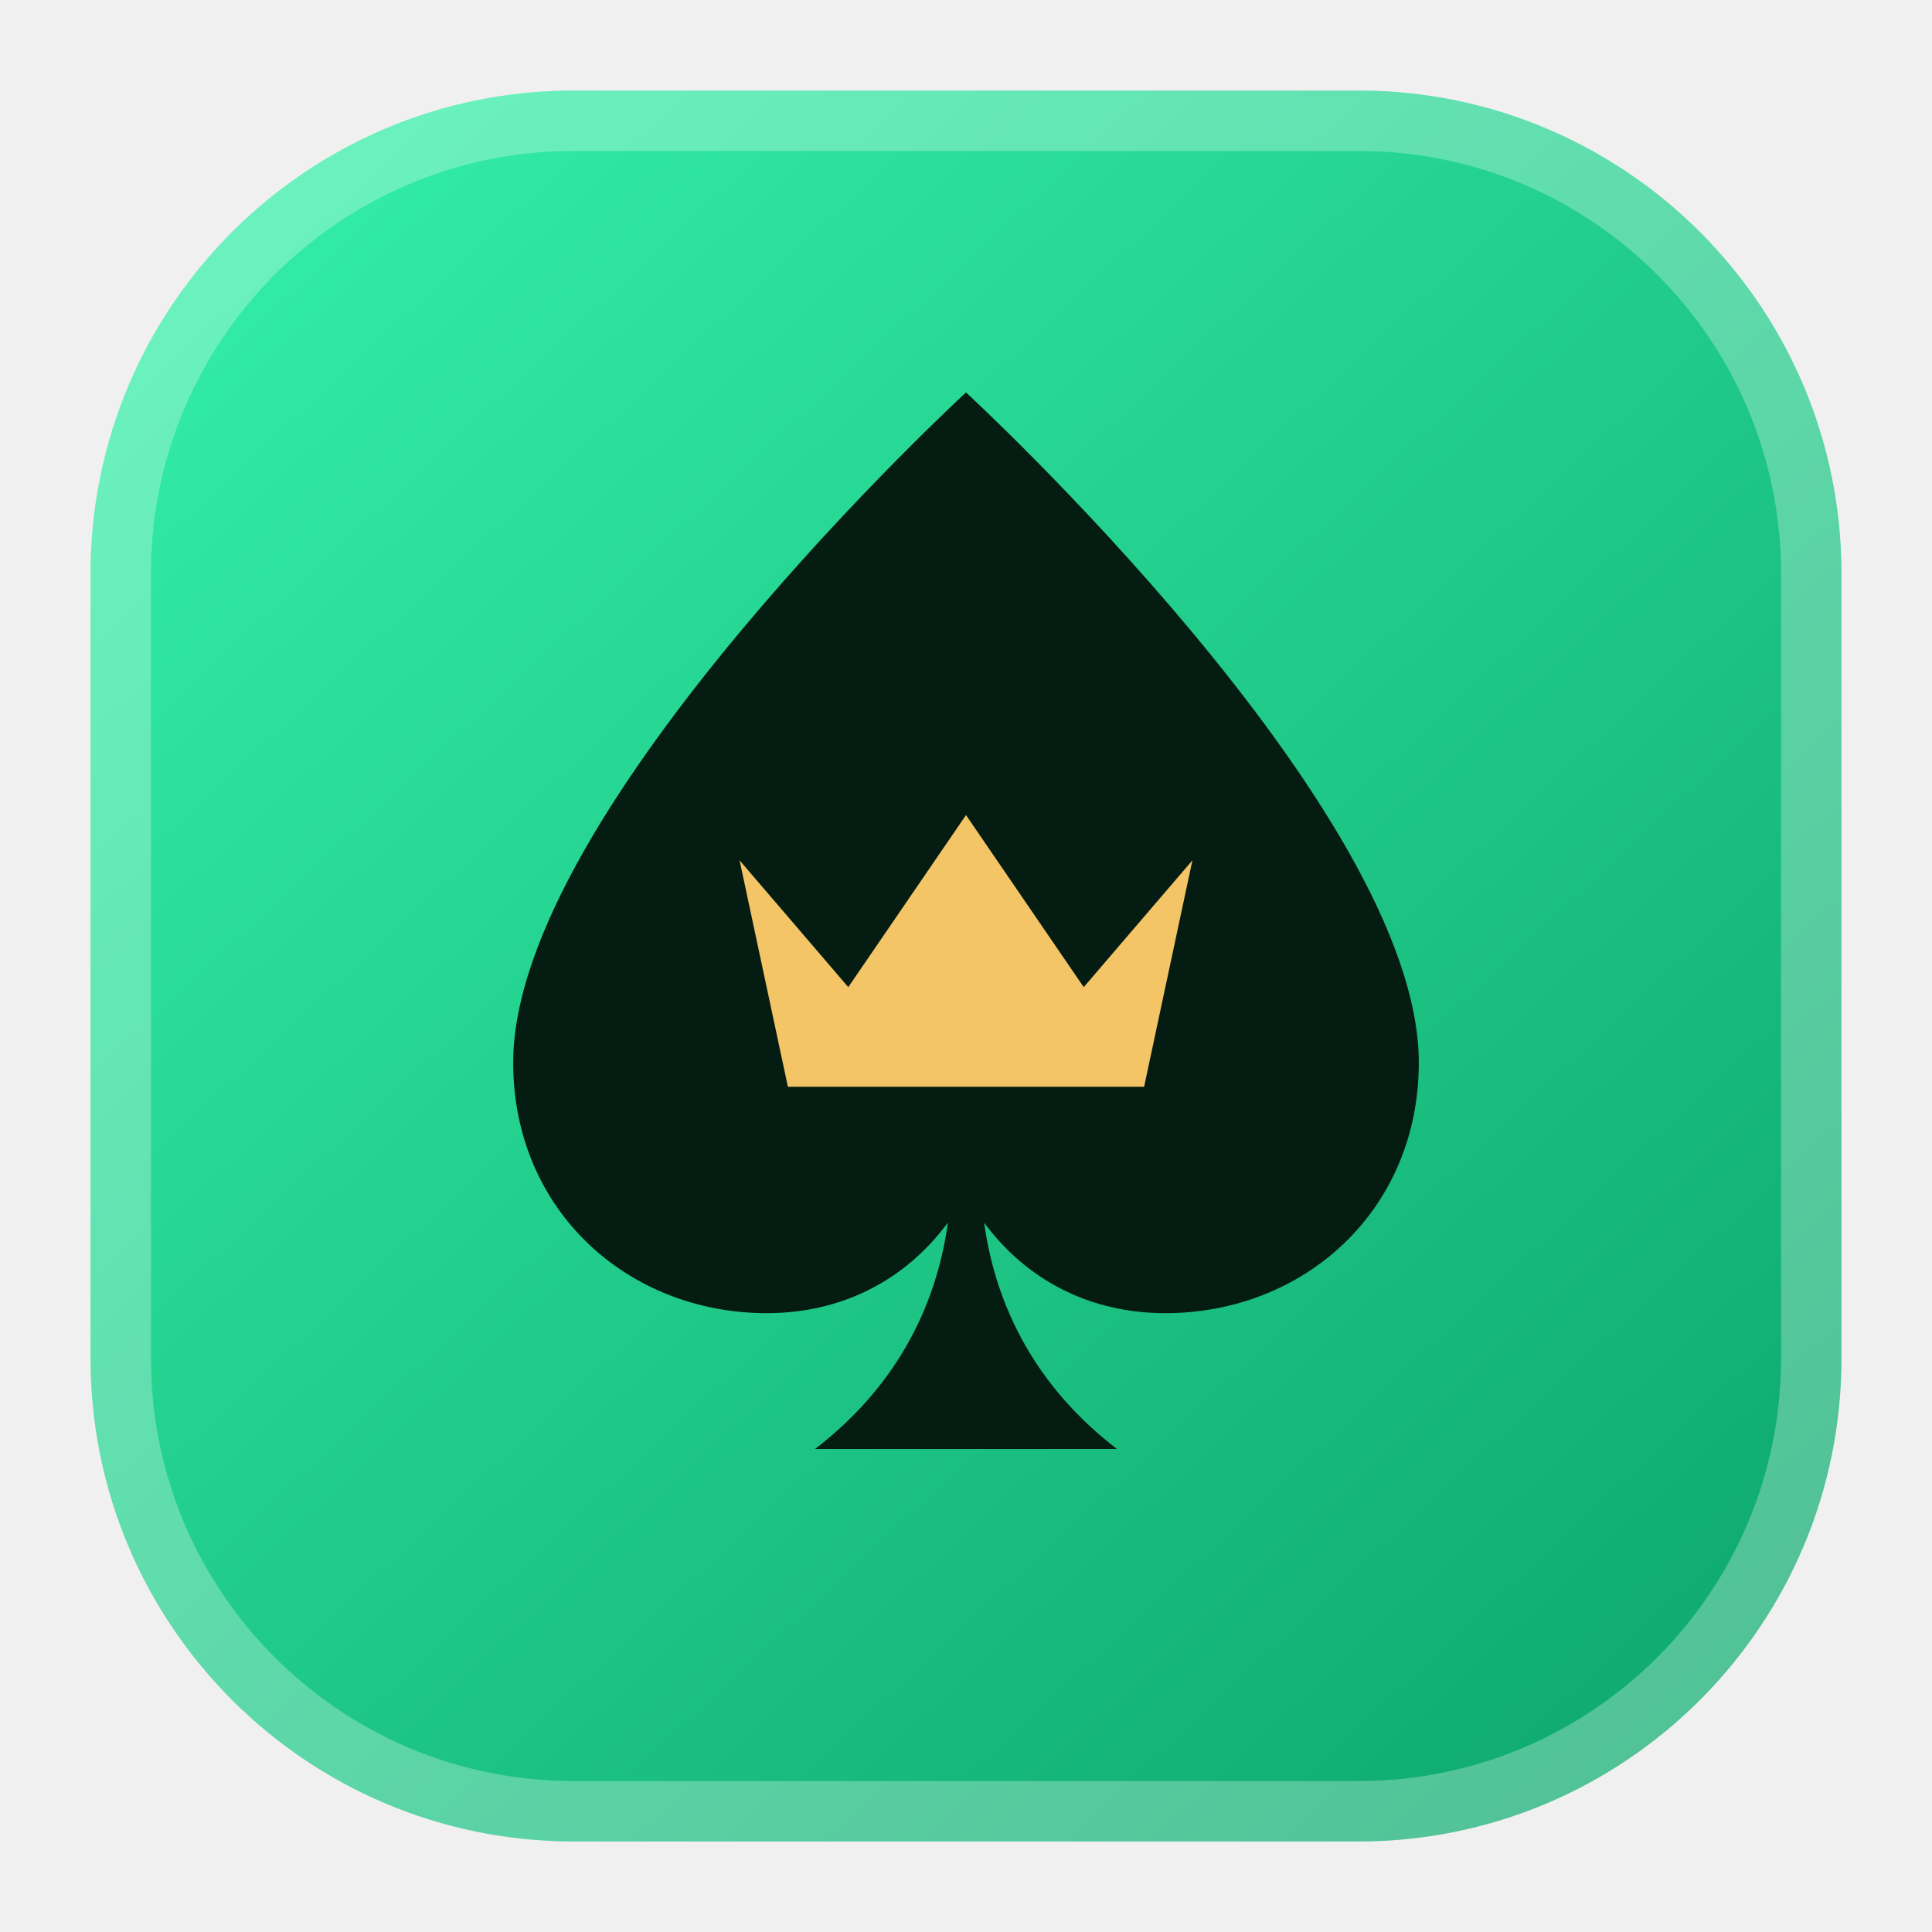
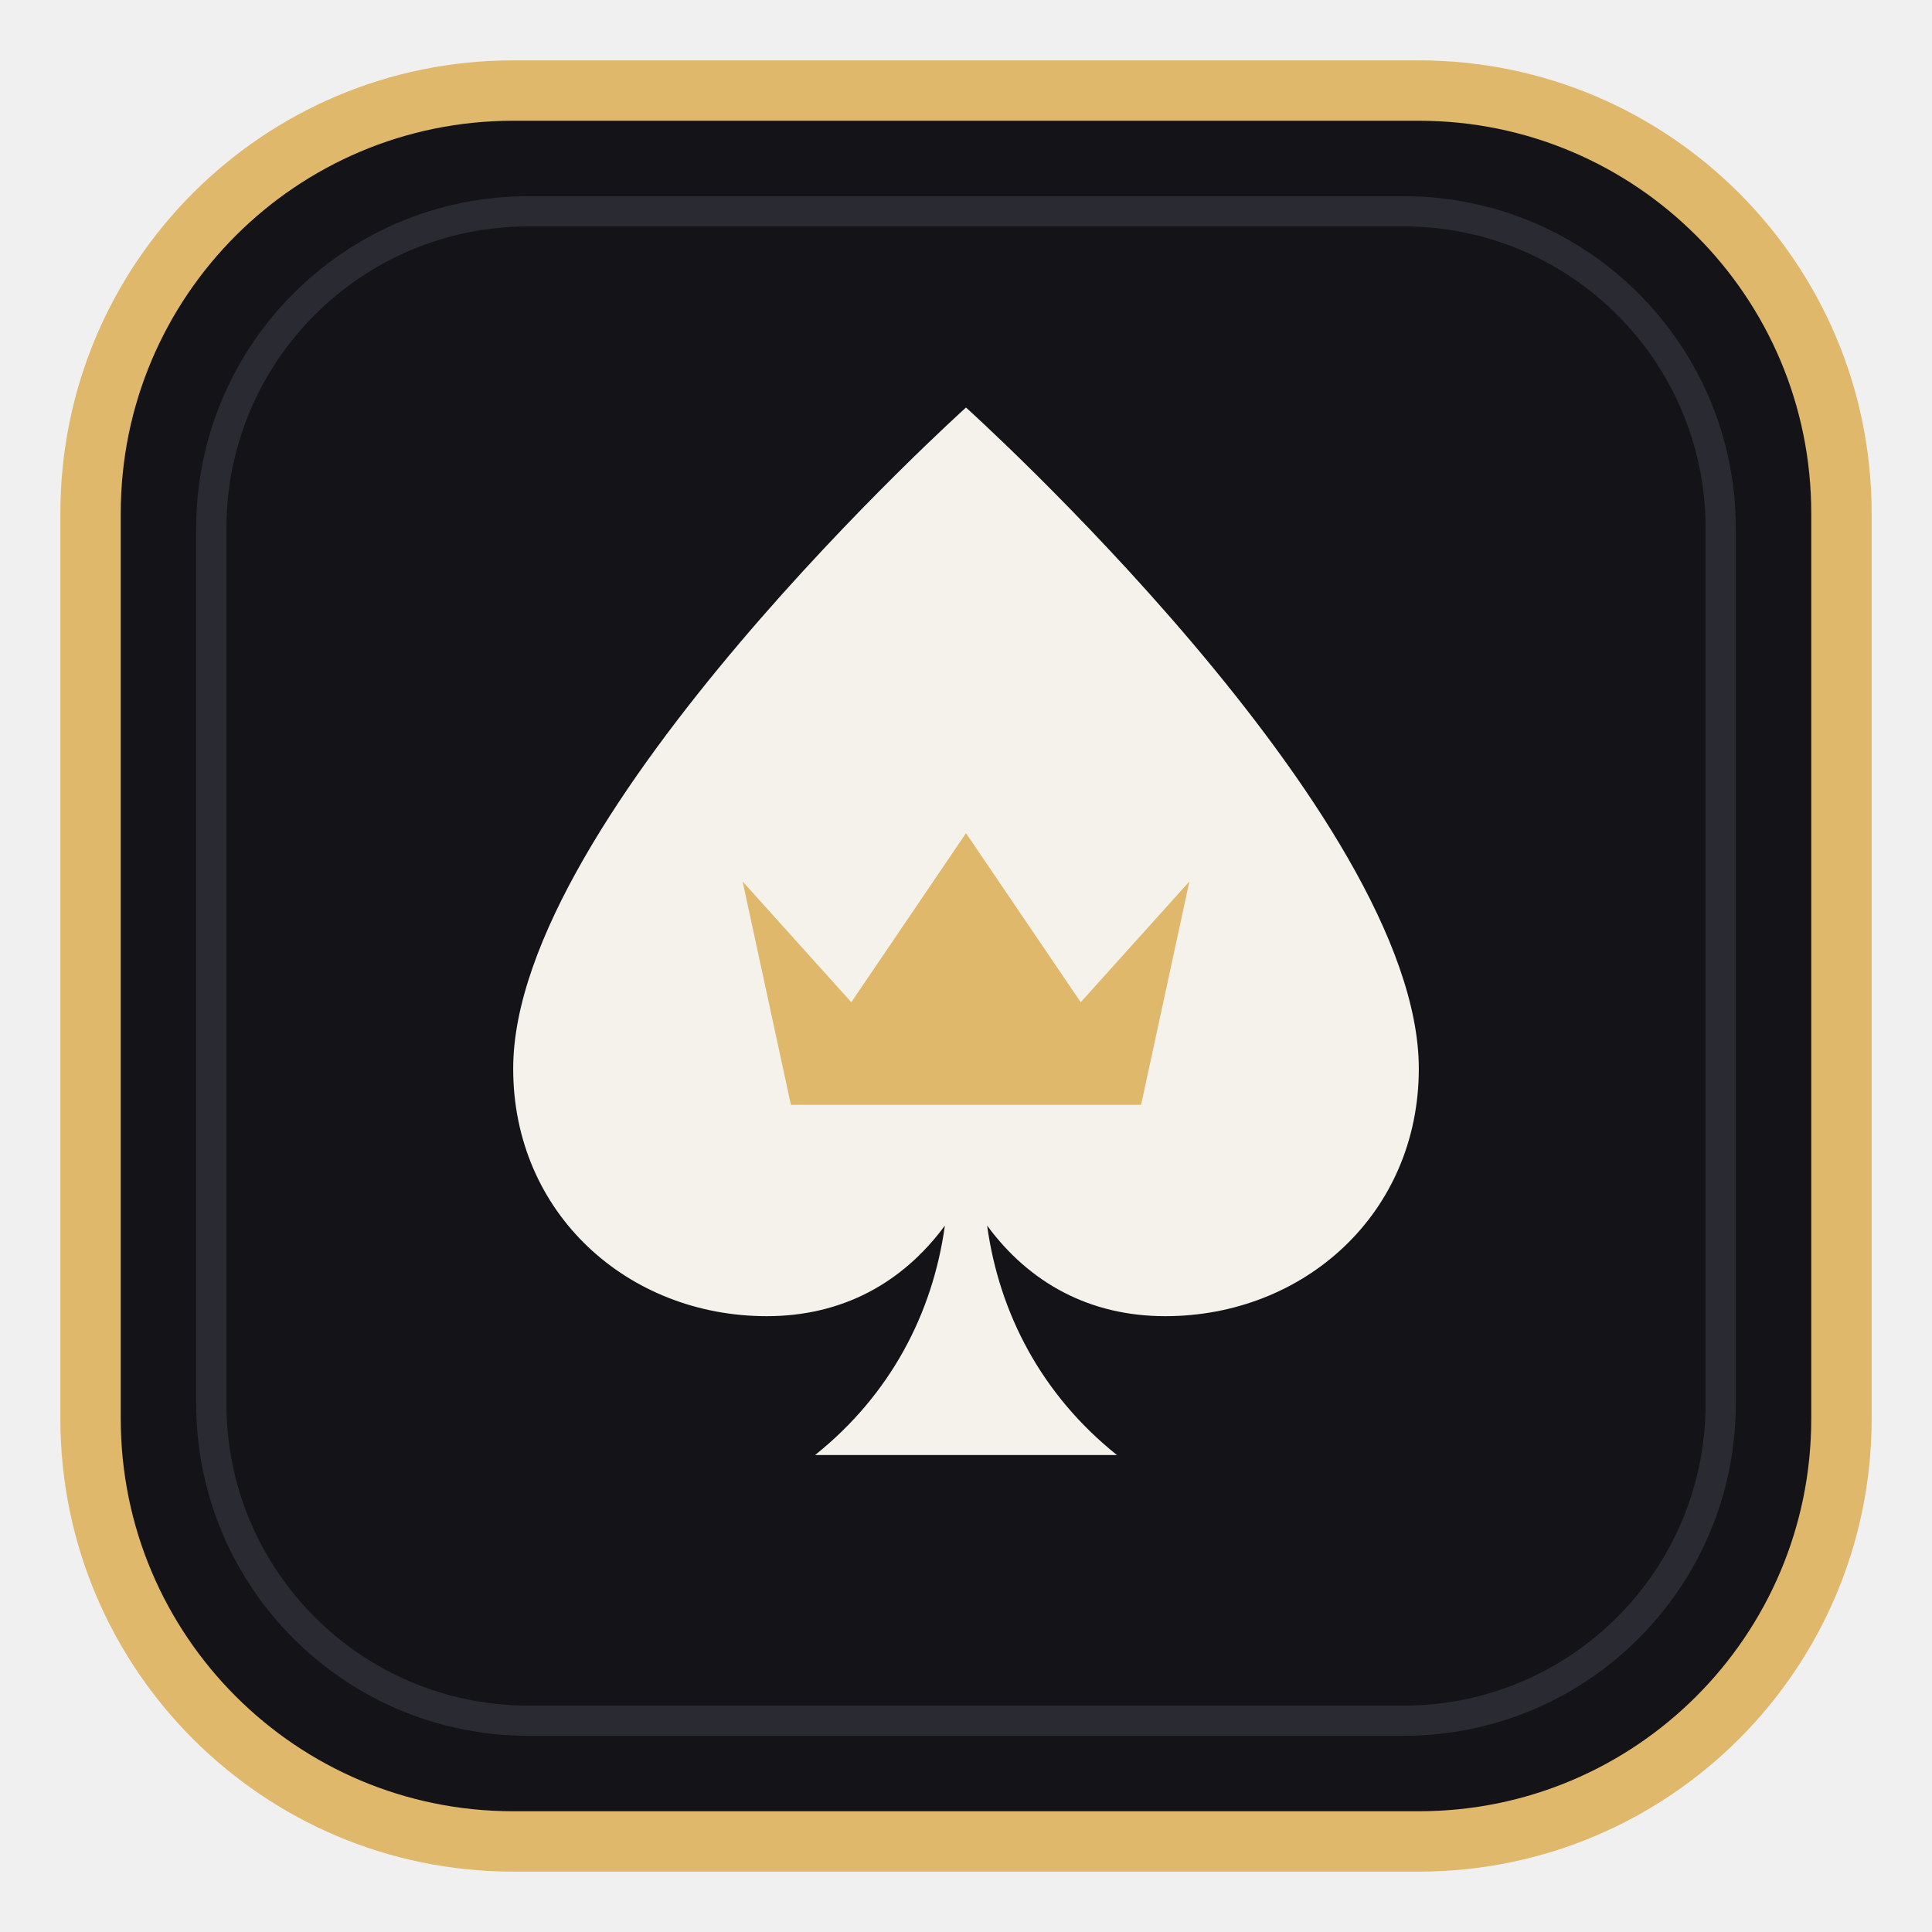
<svg xmlns="http://www.w3.org/2000/svg" viewBox="0 0 64 64" fill="none">
-   <defs>
-     <linearGradient id="g" x1="6" y1="4" x2="58" y2="60" gradientUnits="userSpaceOnUse">
-       <stop offset="0%" stop-color="#34f0a8" />
-       <stop offset="100%" stop-color="#0da66c" />
-     </linearGradient>
-   </defs>
-   <rect x="3" y="3" width="58" height="58" rx="16" fill="url(#g)" />
-   <rect x="4" y="4" width="56" height="56" rx="15" stroke="#ffffff" stroke-opacity=".28" stroke-width="2" />
-   <path d="M32 13C32 13 17 26.8 17 35.2c0 4.9 3.8 8.3 8.4 8.3 2.5 0 4.6-1.1 6-3-.4 2.9-1.8 5.5-4.4 7.5h10c-2.6-2-4-4.6-4.4-7.5 1.4 1.9 3.5 3 6 3 4.6 0 8.4-3.4 8.4-8.3C47 26.8 32 13 32 13z" fill="#051c12" />
-   <path d="M24.5 28.5l3.6 4.2 3.9-5.7 3.9 5.7 3.6-4.2-1.6 7.5H26.1l-1.6-7.5z" fill="#f4c566" />
+   <rect x="3" y="3" width="58" height="58" rx="14" fill="#141418" stroke="#DFB86B" stroke-width="2" />
+   <rect x="7" y="7" width="50" height="50" rx="10.5" stroke="#2A2A33" stroke-width="1" />
+   <path d="M32 13.5C32 13.5 17 27 17 35.4C17 40.2 20.8 43.6 25.4 43.6C27.9 43.6 29.9 42.5 31.3 40.6C30.9 43.5 29.5 46.2 27 48.2H37C34.5 46.2 33.1 43.5 32.7 40.6C34.1 42.5 36.1 43.6 38.6 43.6C43.2 43.6 47 40.2 47 35.4C47 27 32 13.5 32 13.5Z" fill="#F5F2EB" />
+   <path d="M24.6 29.2L28.2 33.2L32 27.6L35.8 33.2L39.4 29.2L37.8 36.6H26.2L24.6 29.2Z" fill="#DFB86B" />
</svg>
